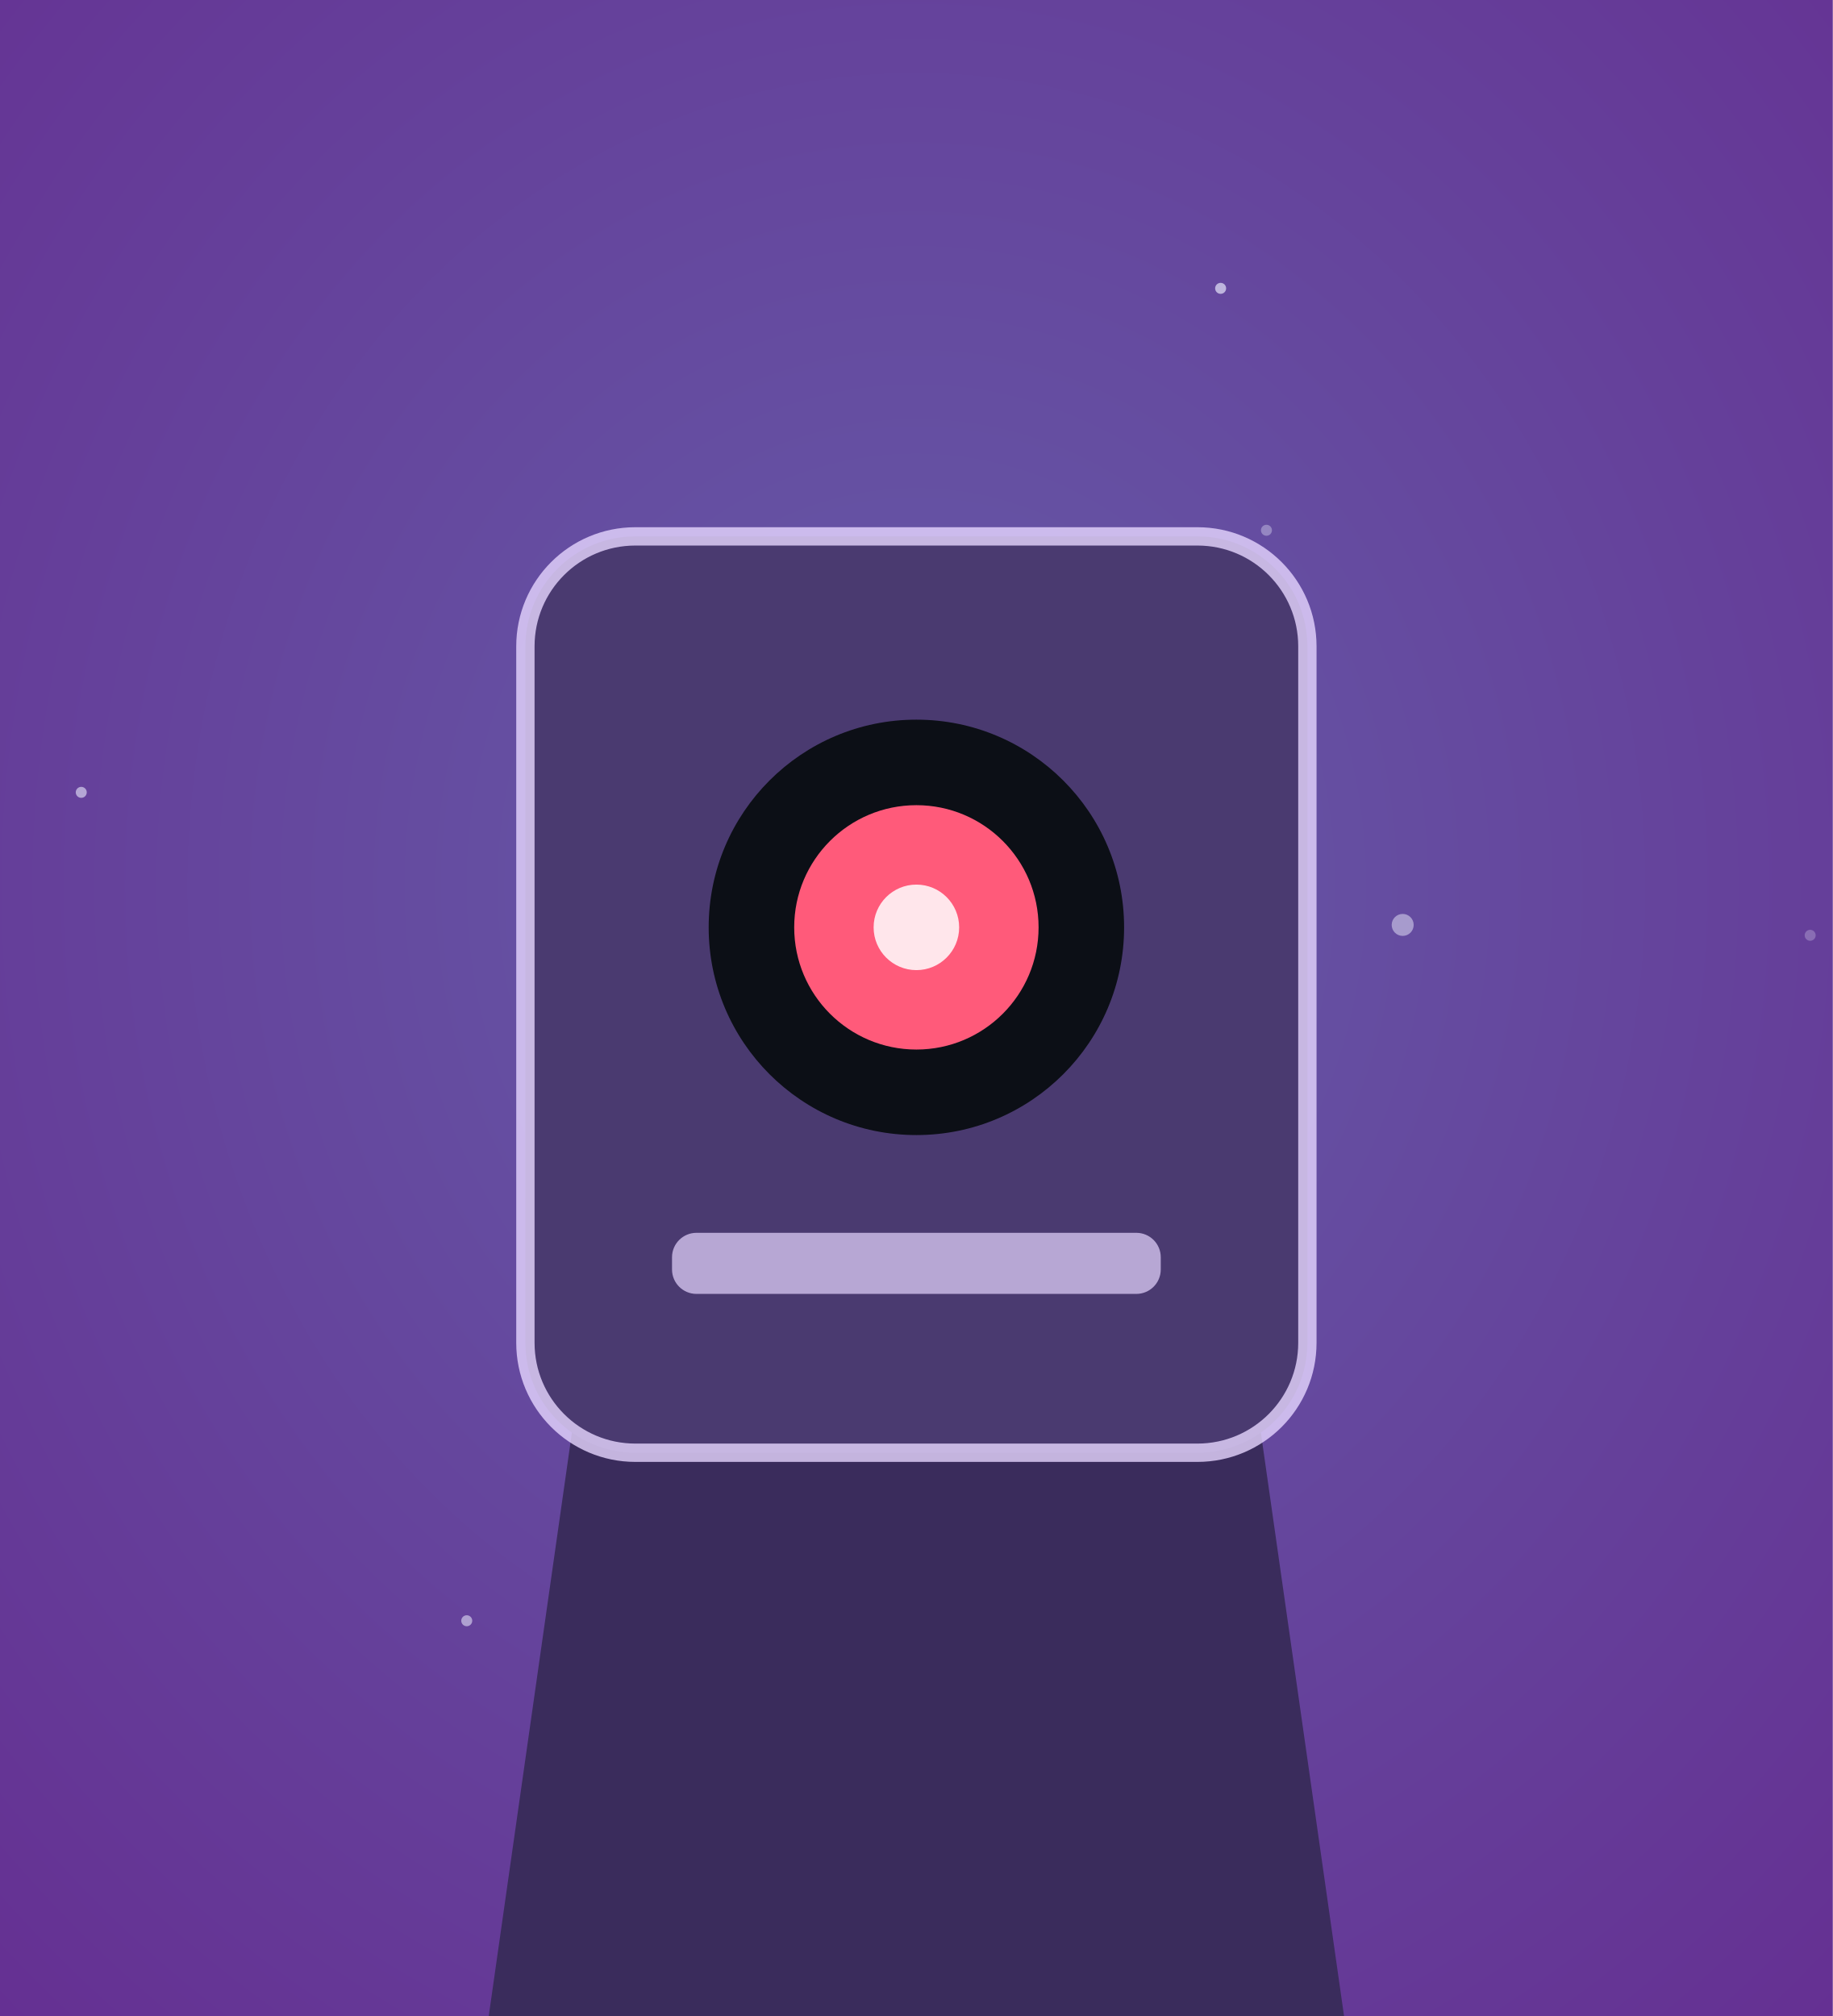
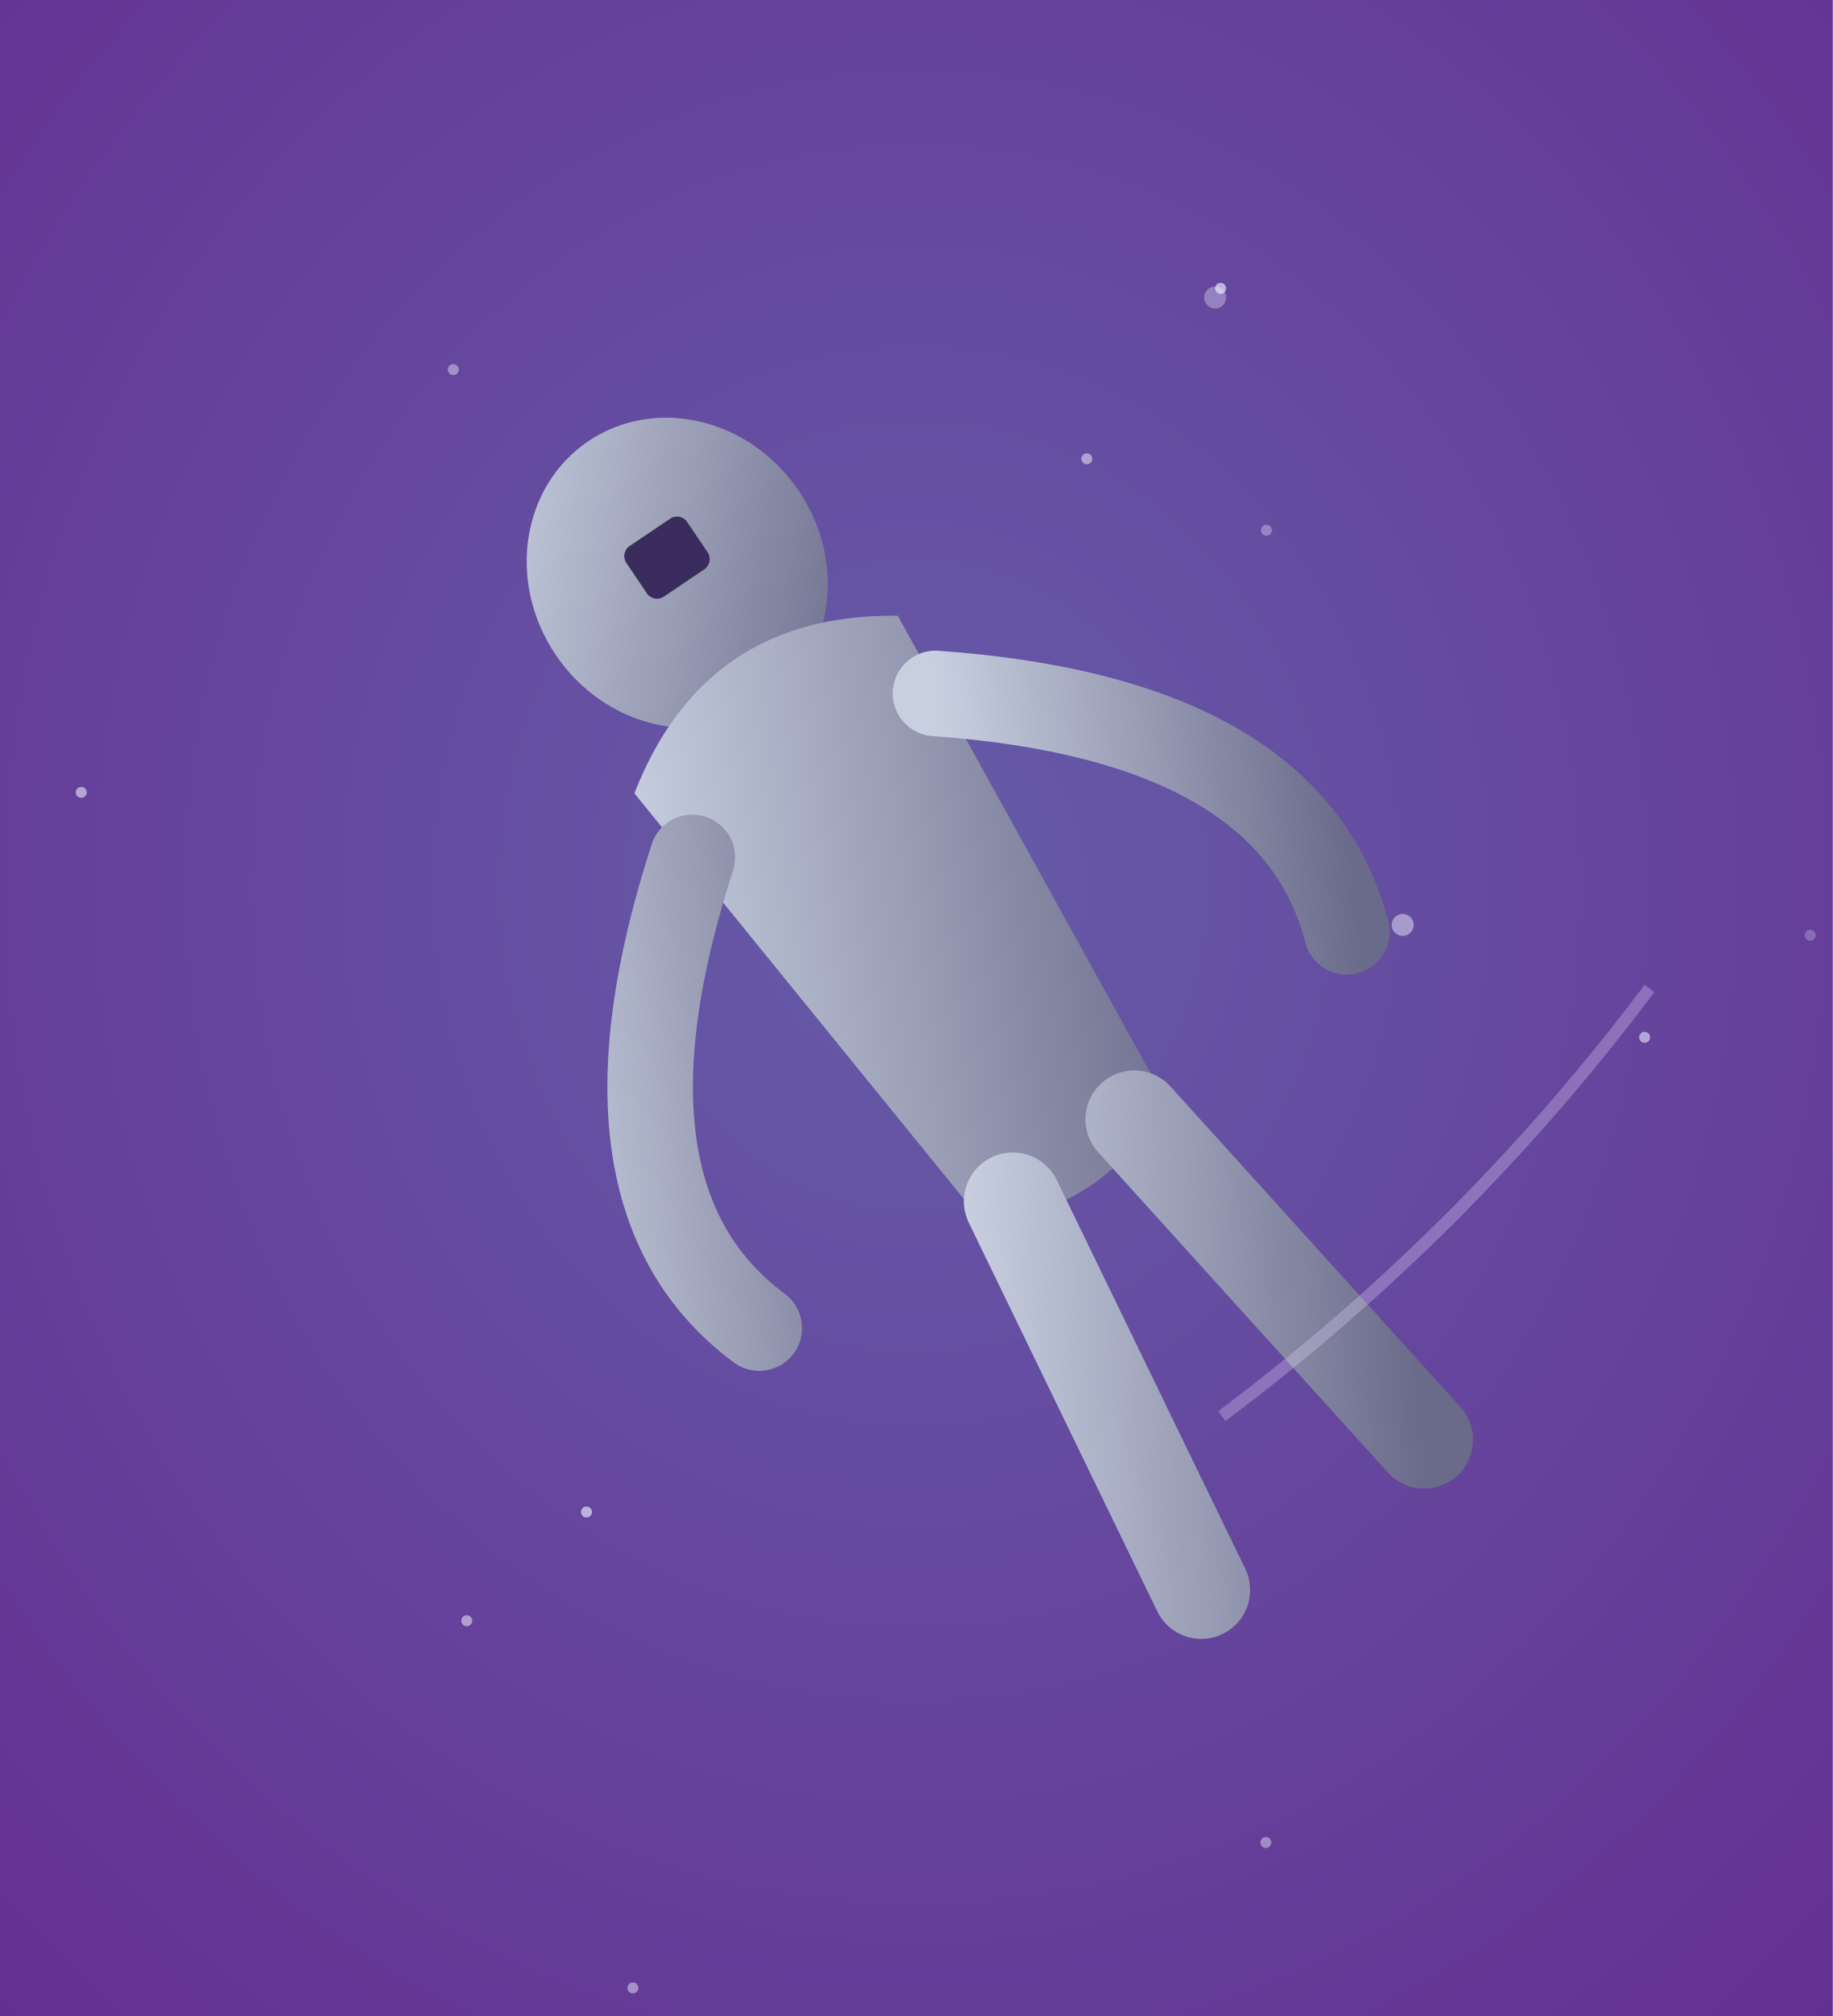
<svg xmlns="http://www.w3.org/2000/svg" viewBox="0 0 300 330" width="300" height="330">
  <defs>
    <radialGradient id="bb2-bg" cx="50%" cy="44%" r="80%">
      <stop offset="0%" stop-color="#655ca8" />
      <stop offset="100%" stop-color="#652d91" />
    </radialGradient>
+     <linearGradient id="bb2-arm" x1="0" y1="0" x2="1" y2="1">
+       <stop offset="0%" stop-color="#c8d0e0" />
+       <stop offset="100%" stop-color="#6a6a8a" />
+     </linearGradient>
  </defs>
  <rect width="300" height="330" fill="url(#bb2-bg)" />
  <circle cx="96.0" cy="247.5" r="0.9" fill="#eef0ff" opacity="0.64" />
  <circle cx="13.3" cy="129.7" r="0.9" fill="#eef0ff" opacity="0.58" />
  <circle cx="199.8" cy="47.2" r="0.9" fill="#eef0ff" opacity="0.65" />
  <circle cx="207.2" cy="301.6" r="0.9" fill="#eef0ff" opacity="0.43" />
  <circle cx="76.4" cy="265.3" r="0.9" fill="#eef0ff" opacity="0.54" />
  <circle cx="103.6" cy="325.4" r="0.9" fill="#eef0ff" opacity="0.47" />
  <circle cx="207.3" cy="86.8" r="0.9" fill="#eef0ff" opacity="0.35" />
  <circle cx="95.0" cy="95.3" r="1.8" fill="#eef0ff" opacity="0.29" />
  <circle cx="229.6" cy="151.4" r="1.8" fill="#eef0ff" opacity="0.48" />
  <circle cx="296.3" cy="153.1" r="0.9" fill="#eef0ff" opacity="0.26" />
-   <path d="M80,330 L94,231.8 L206,231.8 L220,330 Z" fill="#3a2c5c" />
-   <rect x="86" y="87.8" width="128" height="150" rx="18" fill="#4a3a70" />
-   <rect x="86" y="87.8" width="128" height="150" rx="18" fill="none" stroke="#e6d6ff" stroke-width="3" opacity="0.8" />
-   <circle cx="150" cy="151.8" r="34" fill="#0c0f16" />
-   <circle cx="150" cy="151.8" r="20" fill="#ff5a7a" />
-   <circle cx="150" cy="151.8" r="7" fill="#fff" opacity="0.85" />
-   <rect x="110" y="201.8" width="80" height="10" rx="4" fill="#e6d6ff" opacity="0.7" />
+   <circle cx="269.2" cy="169.8" r="0.9" fill="#eef0ff" opacity="0.57" />
+   <circle cx="177.9" cy="75.1" r="0.9" fill="#eef0ff" opacity="0.53" />
+   <circle cx="74.2" cy="60.5" r="0.9" fill="#eef0ff" opacity="0.44" />
+   <circle cx="198.9" cy="48.7" r="1.8" fill="#eef0ff" opacity="0.34" />
+   <g transform="rotate(-34 150 151.8)">
+     <ellipse cx="150" cy="81.8" rx="24" ry="26" fill="url(#bb2-arm)" />
+     <rect x="144" y="73.8" width="12" height="10" rx="2" fill="#3a2c5c" />
+     <path d="M124,107.8 q26,-18 52,0 l-8,90 q-18,10 -36,0 z" fill="url(#bb2-arm)" />
+     <path d="M126,121.8 Q80,157.8 92,191.8" stroke="url(#bb2-arm)" stroke-width="14" fill="none" stroke-linecap="round" />
+     <path d="M174,121.8 Q220,157.8 208,191.8" stroke="url(#bb2-arm)" stroke-width="14" fill="none" stroke-linecap="round" />
+     <path d="M138,197.8 l-10,70 M162,197.8 l10,70" stroke="url(#bb2-arm)" stroke-width="16" stroke-linecap="round" />
+   </g>
+   <path d="M200,231.8 q40,-30 70,-70" stroke="#e6d6ff" stroke-width="2" opacity="0.3" fill="none" />
</svg>
